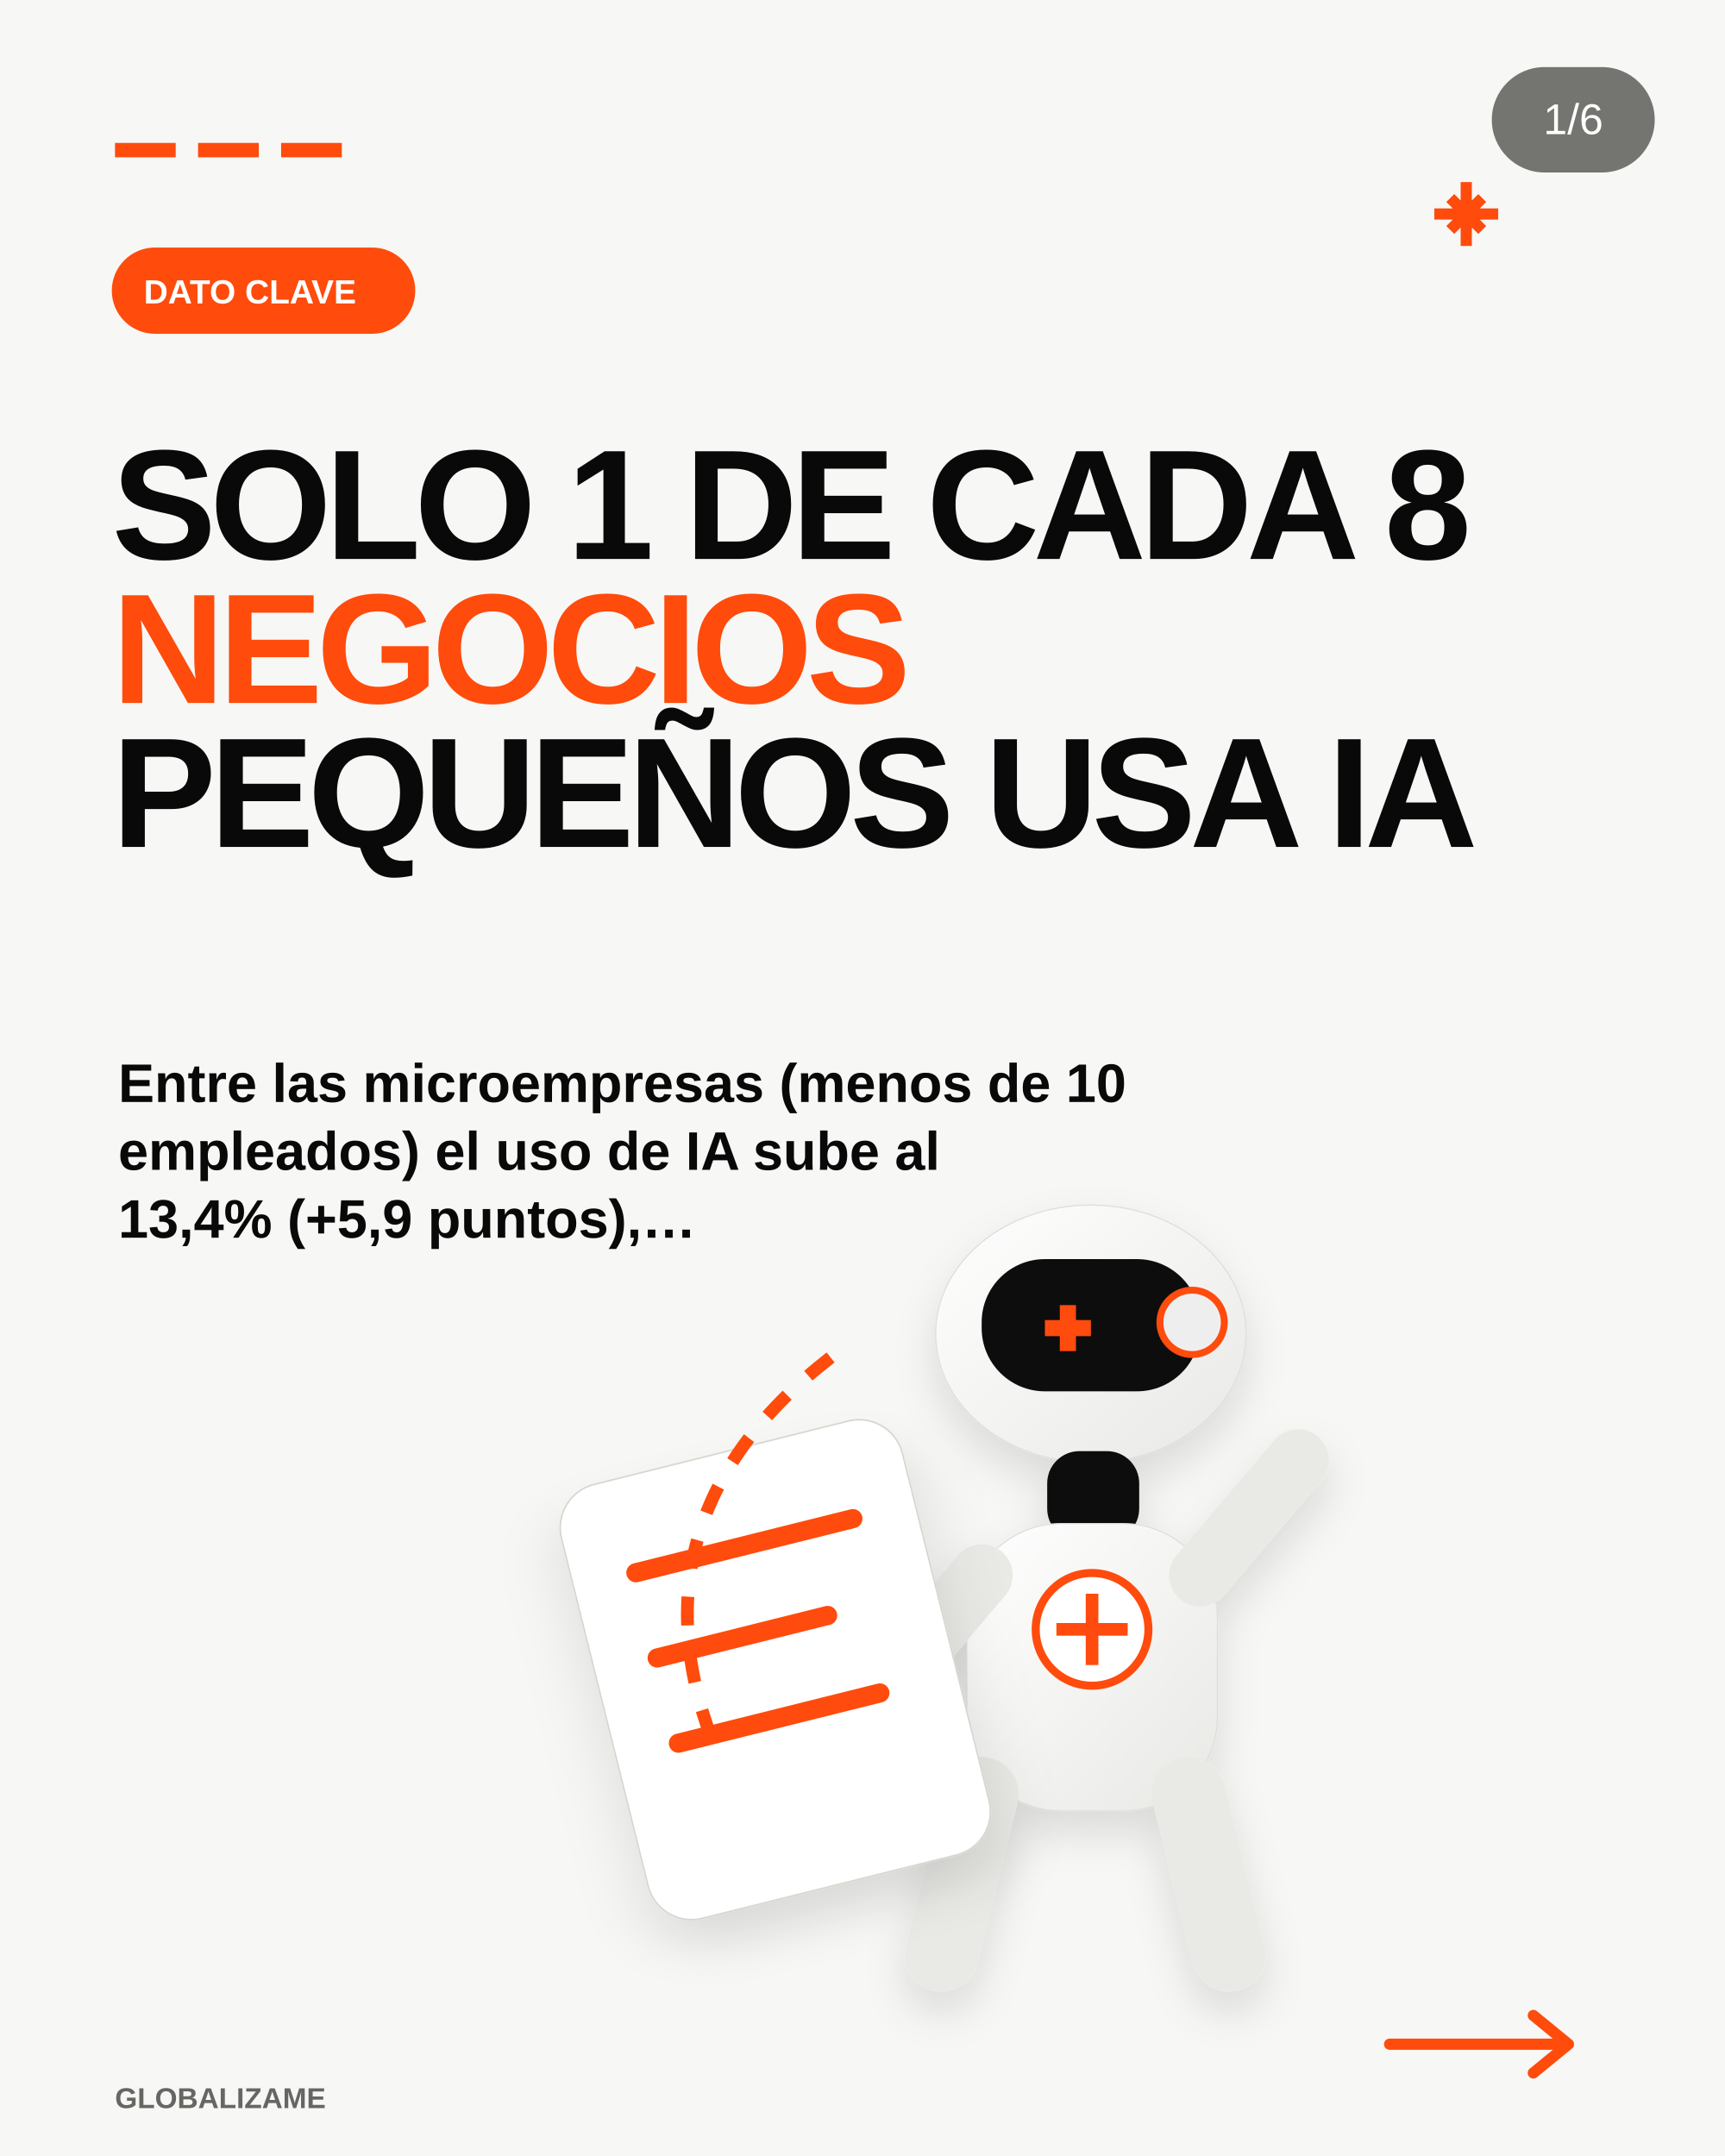
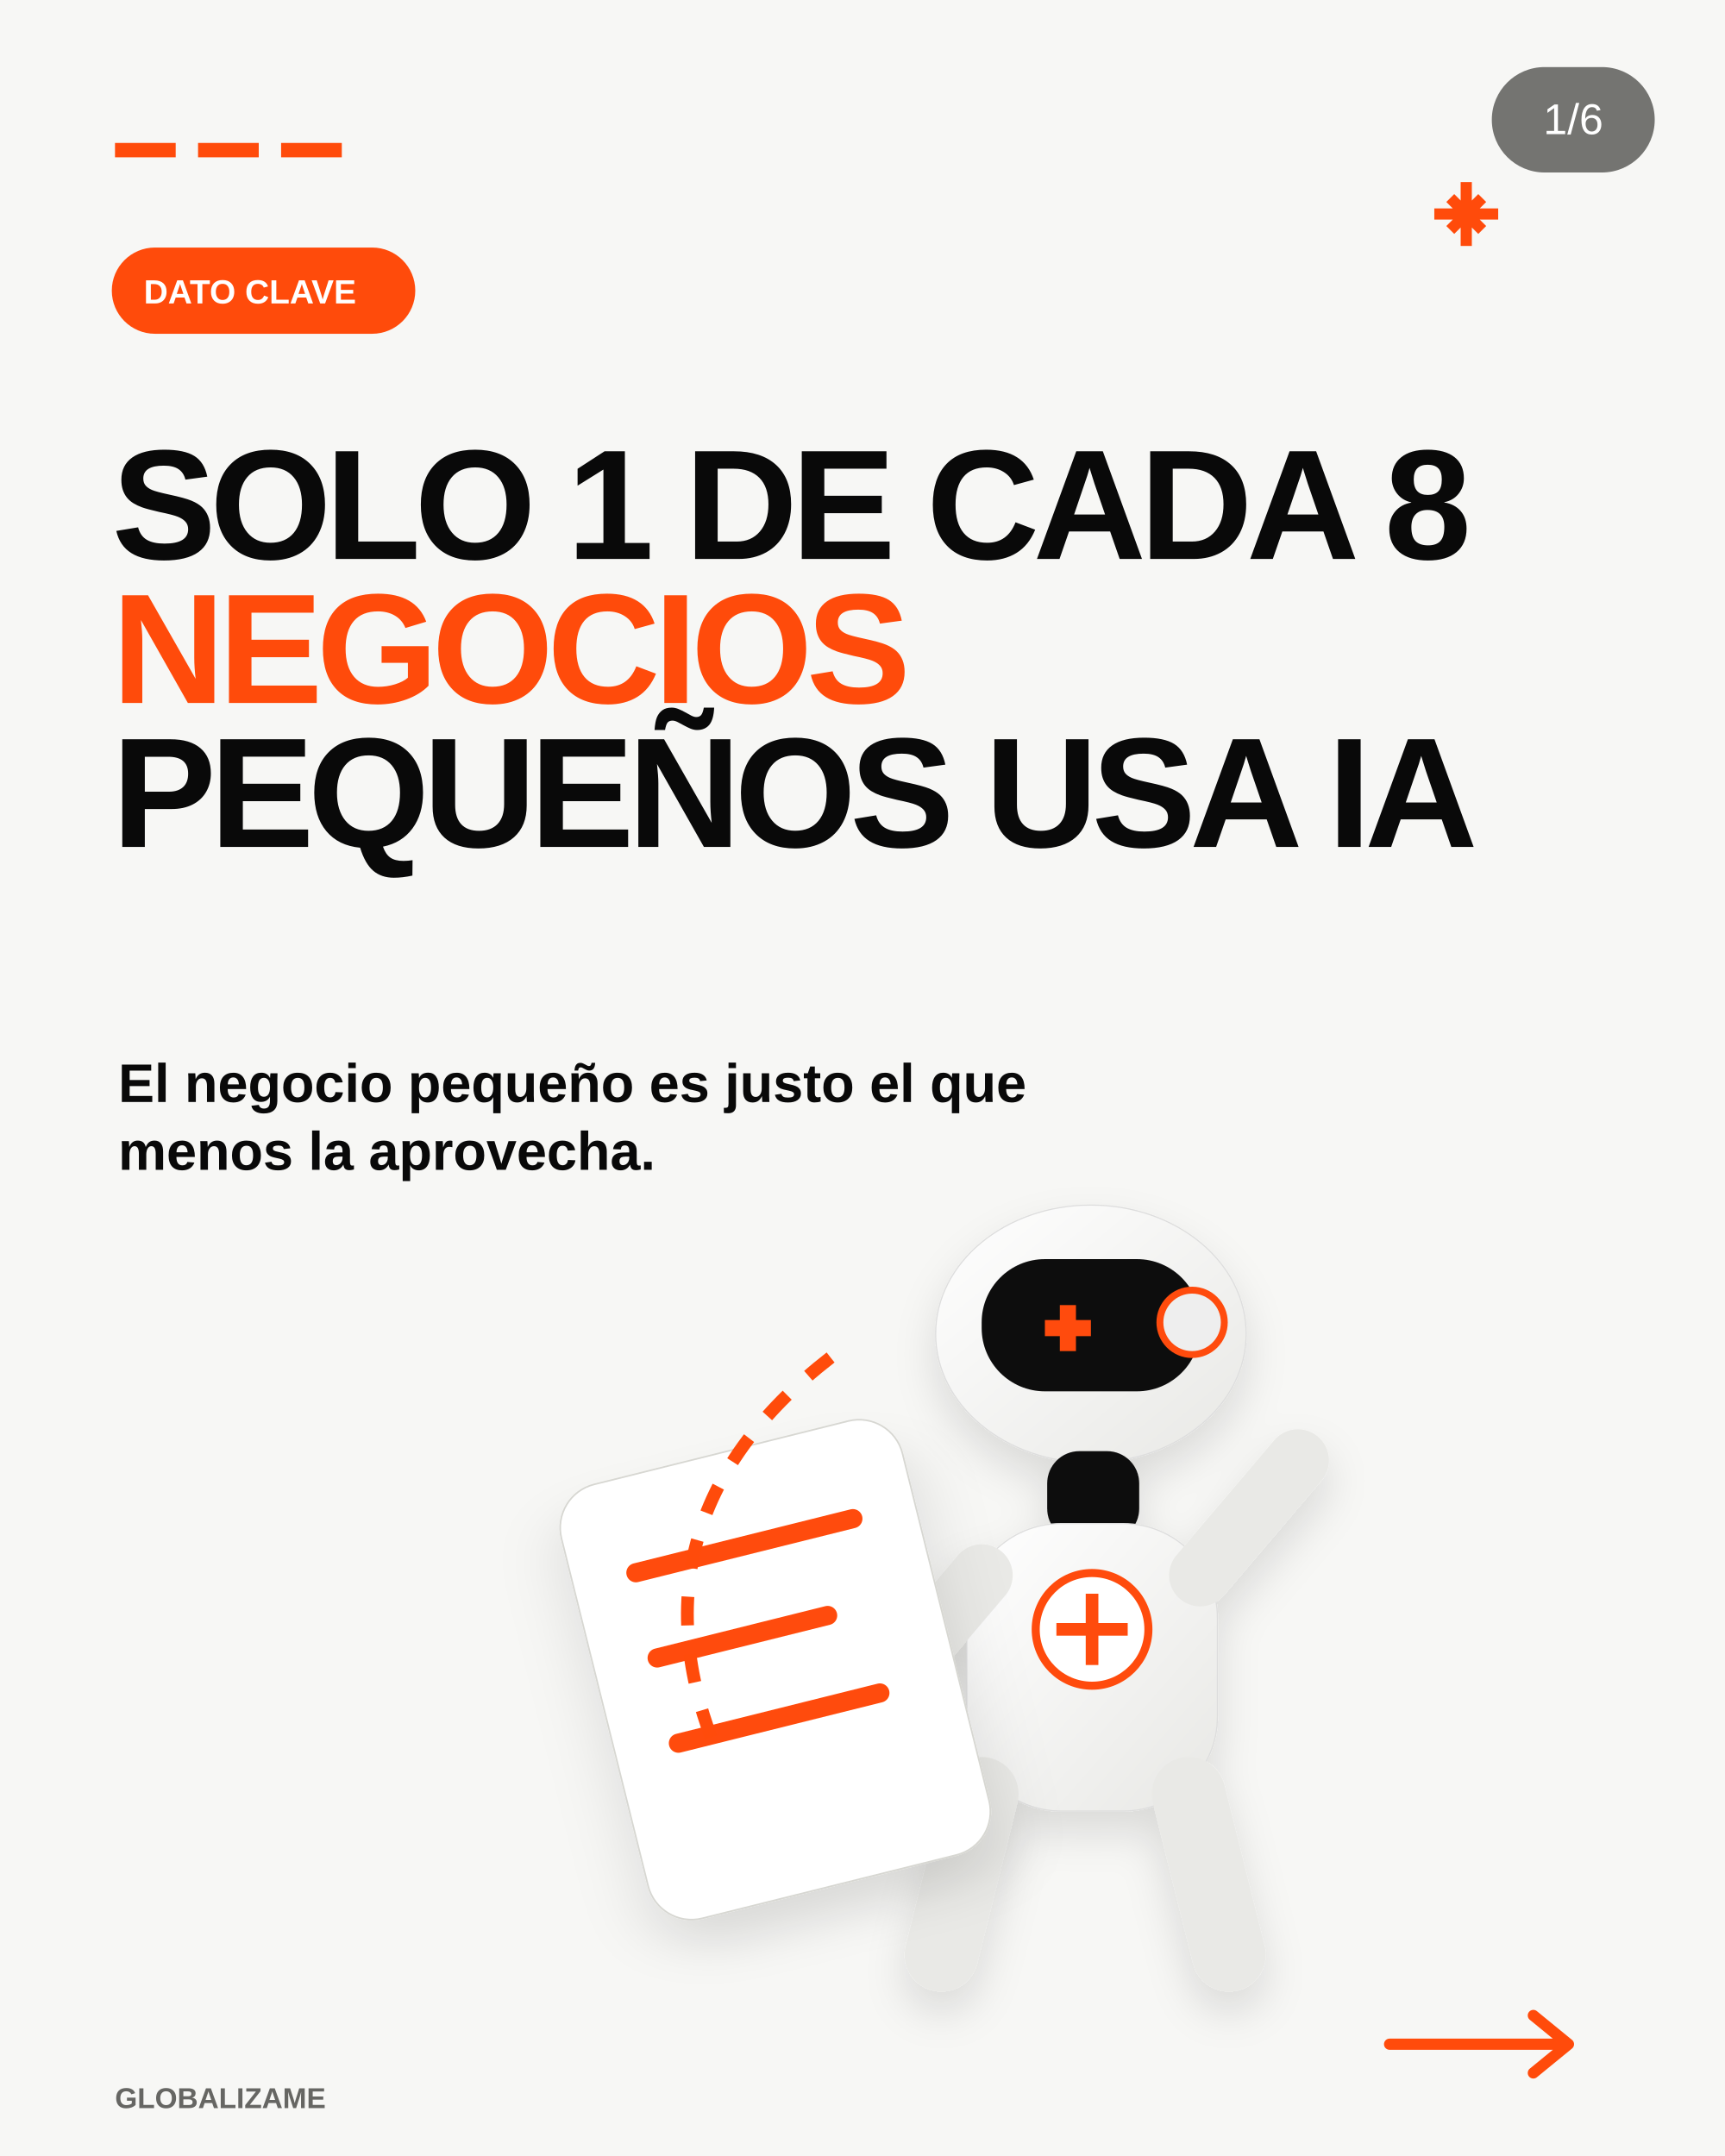
<svg xmlns="http://www.w3.org/2000/svg" width="1080" height="1350" viewBox="0 0 1080 1350">
  <defs>
    <filter id="shadow" x="-30%" y="-30%" width="160%" height="170%">
      <feDropShadow dx="0" dy="18" stdDeviation="18" flood-color="#000" flood-opacity=".12" />
    </filter>
    <linearGradient id="soft" x1="0" y1="0" x2="1" y2="1">
      <stop stop-color="#fff" />
      <stop offset="1" stop-color="#e8e8e5" />
    </linearGradient>
    <style>.display{font-family:Arial Black,Arial,sans-serif;font-weight:900;letter-spacing:-4px}.body{font-family:Arial,sans-serif}.ui{font-family:Arial,sans-serif}</style>
  </defs>
  <rect width="1080" height="1350" fill="#F7F7F5" />
  <g class="ui">
    <path d="M72 94h38m14 0h38m14 0h38" stroke="#FF4B0B" stroke-width="9" />
    <text x="72" y="1320" font-size="18" font-weight="700" fill="#666663">GLOBALIZAME</text>
    <rect x="934" y="42" width="102" height="66" rx="33" fill="#747471" />
    <text x="985" y="84" text-anchor="middle" font-size="27" fill="white">1/6</text>
    <path d="M908 124l20 20m-20 0 20-20m-10-10v40m-20-20h40" stroke="#FF4B0B" stroke-width="7" />
    <path d="M870 1280h112m-22-18 22 18-22 18" fill="none" stroke="#FF4B0B" stroke-width="7" stroke-linecap="round" stroke-linejoin="round" />
  </g>
  <rect x="70" y="155" width="190" height="54" rx="27" fill="#FF4B0B" />
  <text x="90" y="190" class="body" font-size="21" font-weight="800" fill="white">DATO CLAVE</text>
  <text x="70" y="350" class="display" font-size="98" fill="#090909">SOLO 1 DE CADA 8</text>
  <text x="70" y="440.16" class="display" font-size="98" fill="#FF4B0B">NEGOCIOS</text>
  <text x="70" y="530.32" class="display" font-size="98" fill="#090909">PEQUEÑOS USA IA</text>
-   <text x="74" y="690" class="body" font-size="34" font-weight="700" fill="#090909">Entre las microempresas (menos de 10</text>
-   <text x="74" y="732.5" class="body" font-size="34" font-weight="700" fill="#090909">empleados) el uso de IA sube al</text>
-   <text x="74" y="775" class="body" font-size="34" font-weight="700" fill="#090909">13,4% (+5,9 puntos),…</text>
+   <text x="74" y="690" class="body" font-size="34" font-weight="700" fill="#090909">El negocio pequeño es justo el que</text>
+   <text x="74" y="732.5" class="body" font-size="34" font-weight="700" fill="#090909">menos la aprovecha.</text>
  <g aria-label="single protagonist scene">
    <g transform="translate(575 720)">
      <g transform="translate(0 0) scale(0.72)" filter="url(#shadow)">
        <ellipse cx="150" cy="160" rx="135" ry="112" fill="url(#soft)" stroke="#ddd" />
        <rect x="55" y="95" width="190" height="115" rx="55" fill="#101010" />
        <path d="M130 135v40m-20-20h40" stroke="#FF4B0B" stroke-width="14" />
        <circle cx="238" cy="150" r="28" fill="#eee" stroke="#FF4B0B" stroke-width="6" />
        <rect x="112" y="262" width="80" height="78" rx="28" fill="#111" />
        <rect x="42" y="325" width="218" height="250" rx="82" fill="url(#soft)" stroke="#ddd" />
        <circle cx="151" cy="417" r="49" fill="#fff" stroke="#FF4B0B" stroke-width="7" />
        <path d="M151 386v62m-31-31h62" stroke="#FF4B0B" stroke-width="11" />
        <path d="M55 370-30 470m275-100 85-100" stroke="#e9e9e6" stroke-width="54" stroke-linecap="round" />
        <path d="M55 560 20 700m215-140 35 140" stroke="#e9e9e6" stroke-width="64" stroke-linecap="round" />
      </g>
    </g>
    <g transform="rotate(-14 500 980)" filter="url(#shadow)">
      <rect x="360" y="900" width="220" height="280" rx="28" fill="white" stroke="#D7D7D2" />
      <path d="M400 960h140m-140 55h110m-110 55h130" stroke="#FF4B0B" stroke-width="12" stroke-linecap="round" />
    </g>
    <path d="M520 850c-90 70-110 155-70 250" fill="none" stroke="#FF4B0B" stroke-width="8" stroke-dasharray="18 18" />
  </g>
</svg>
